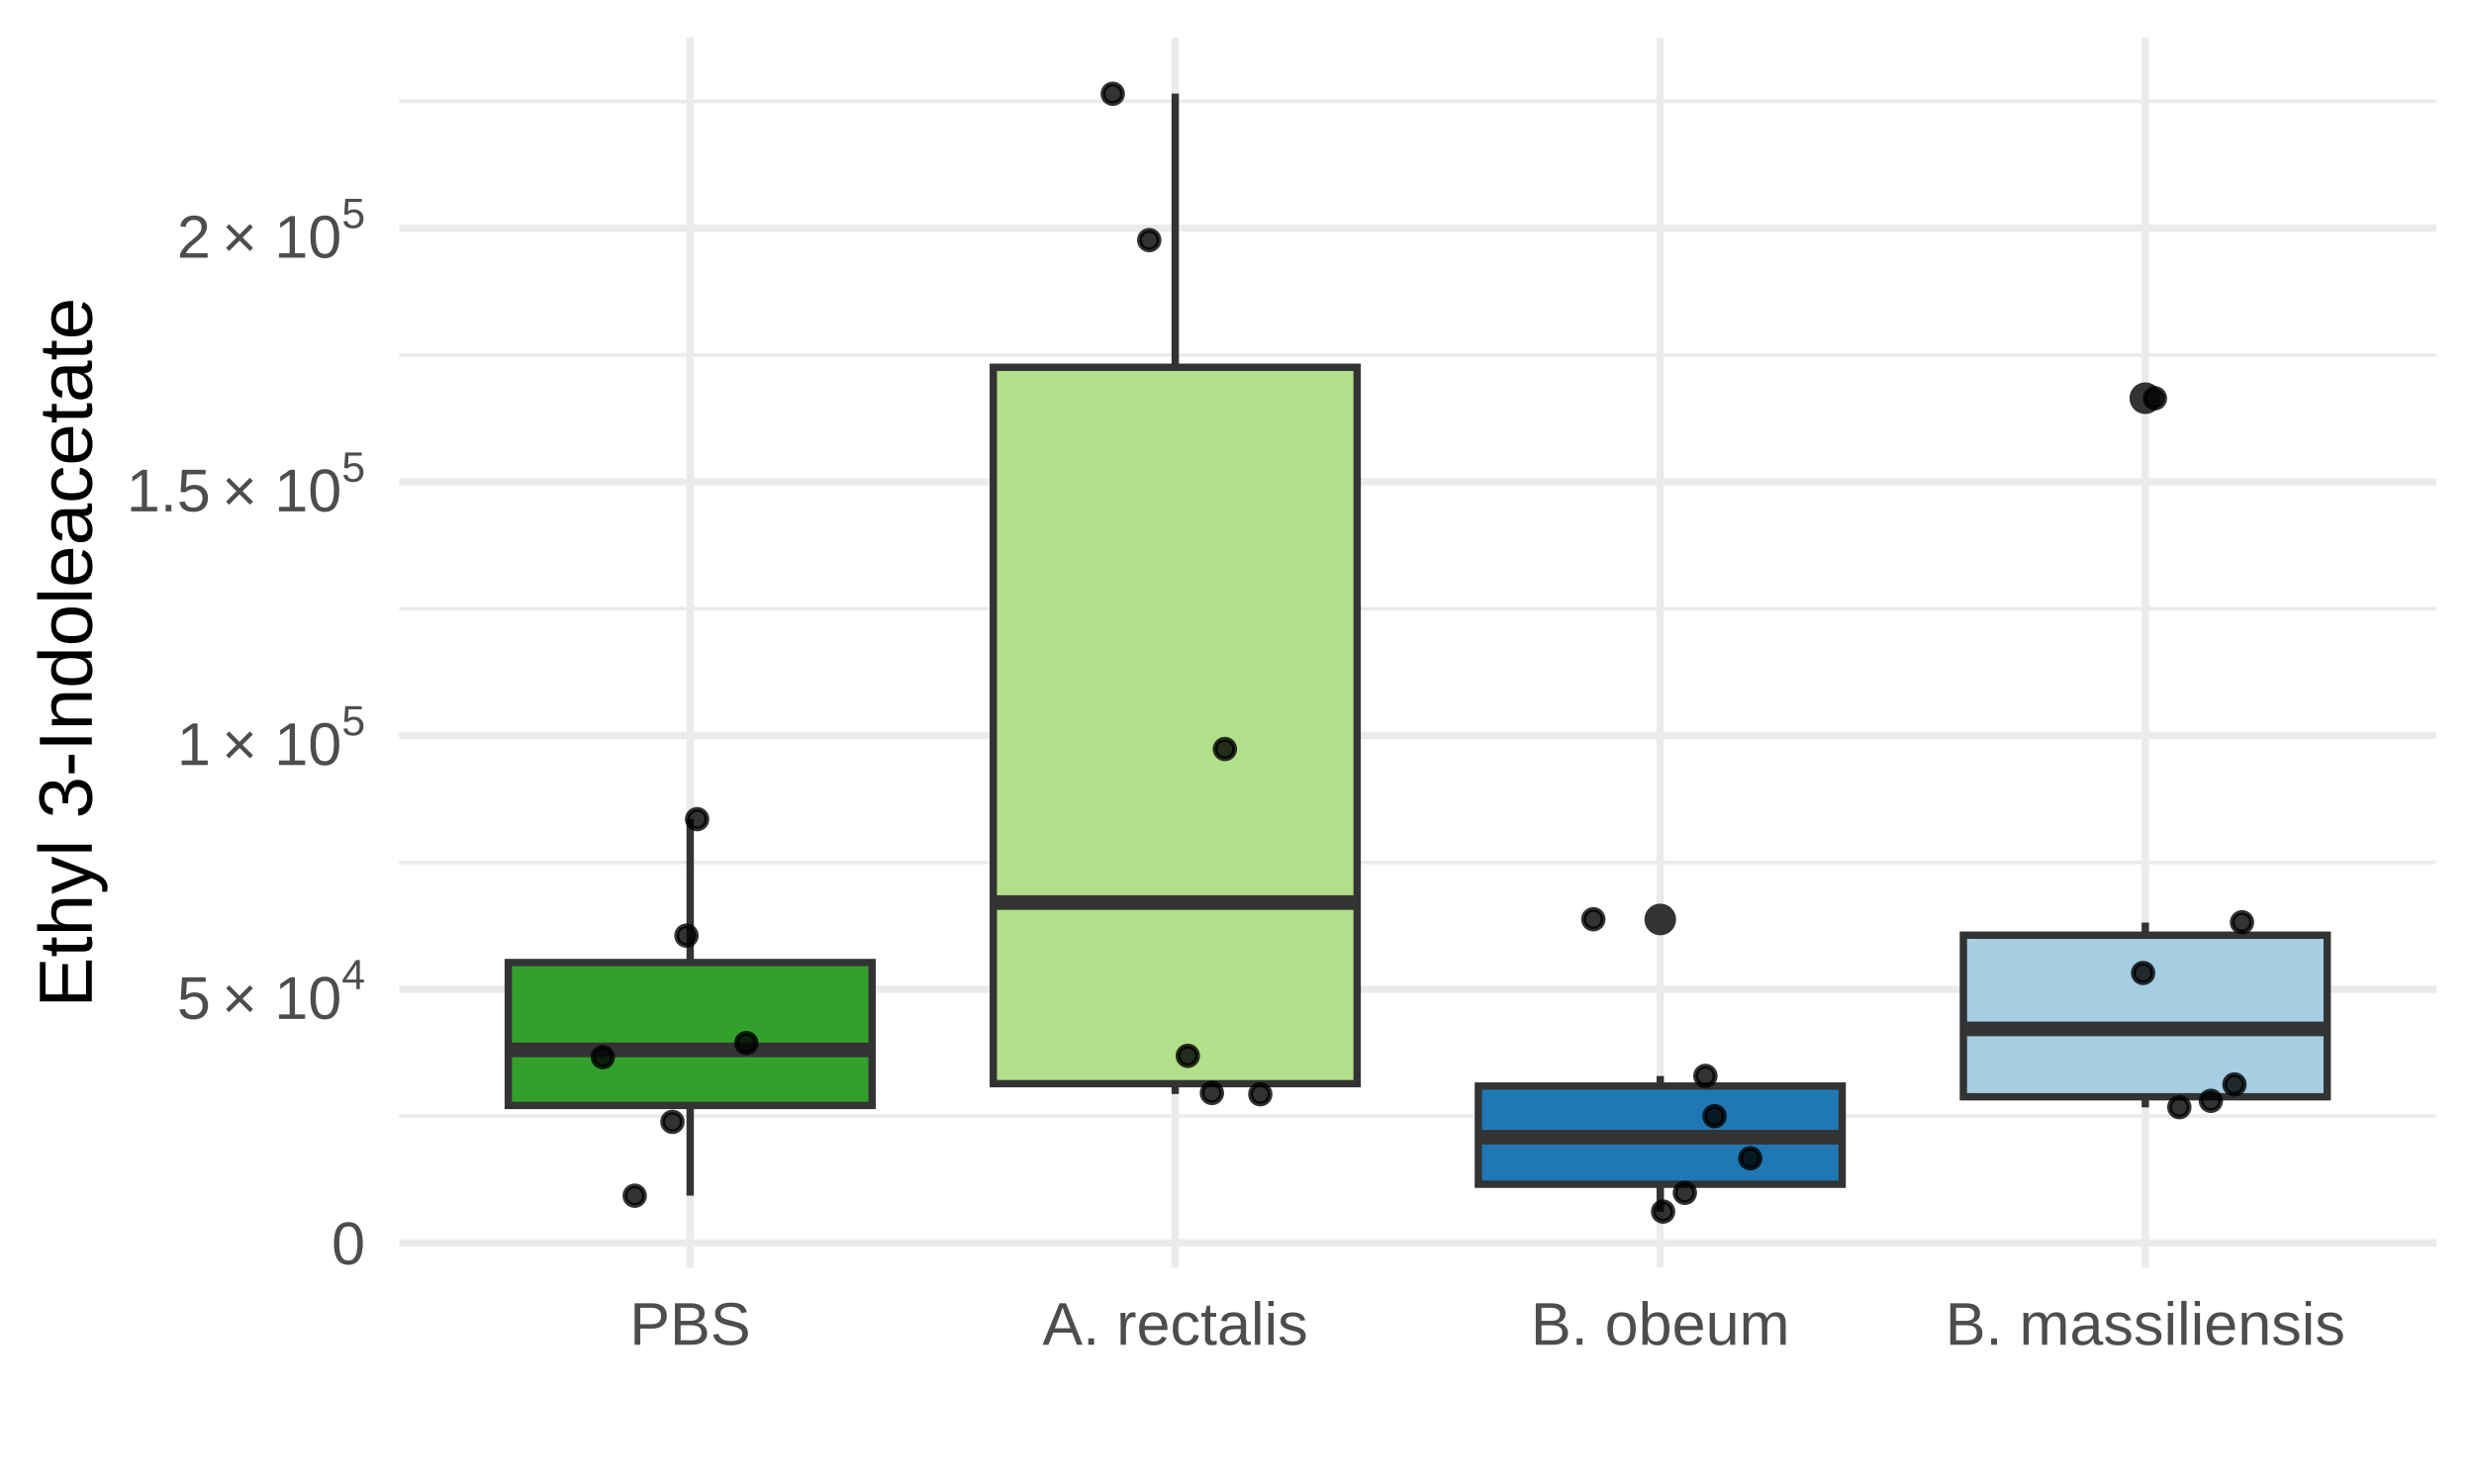
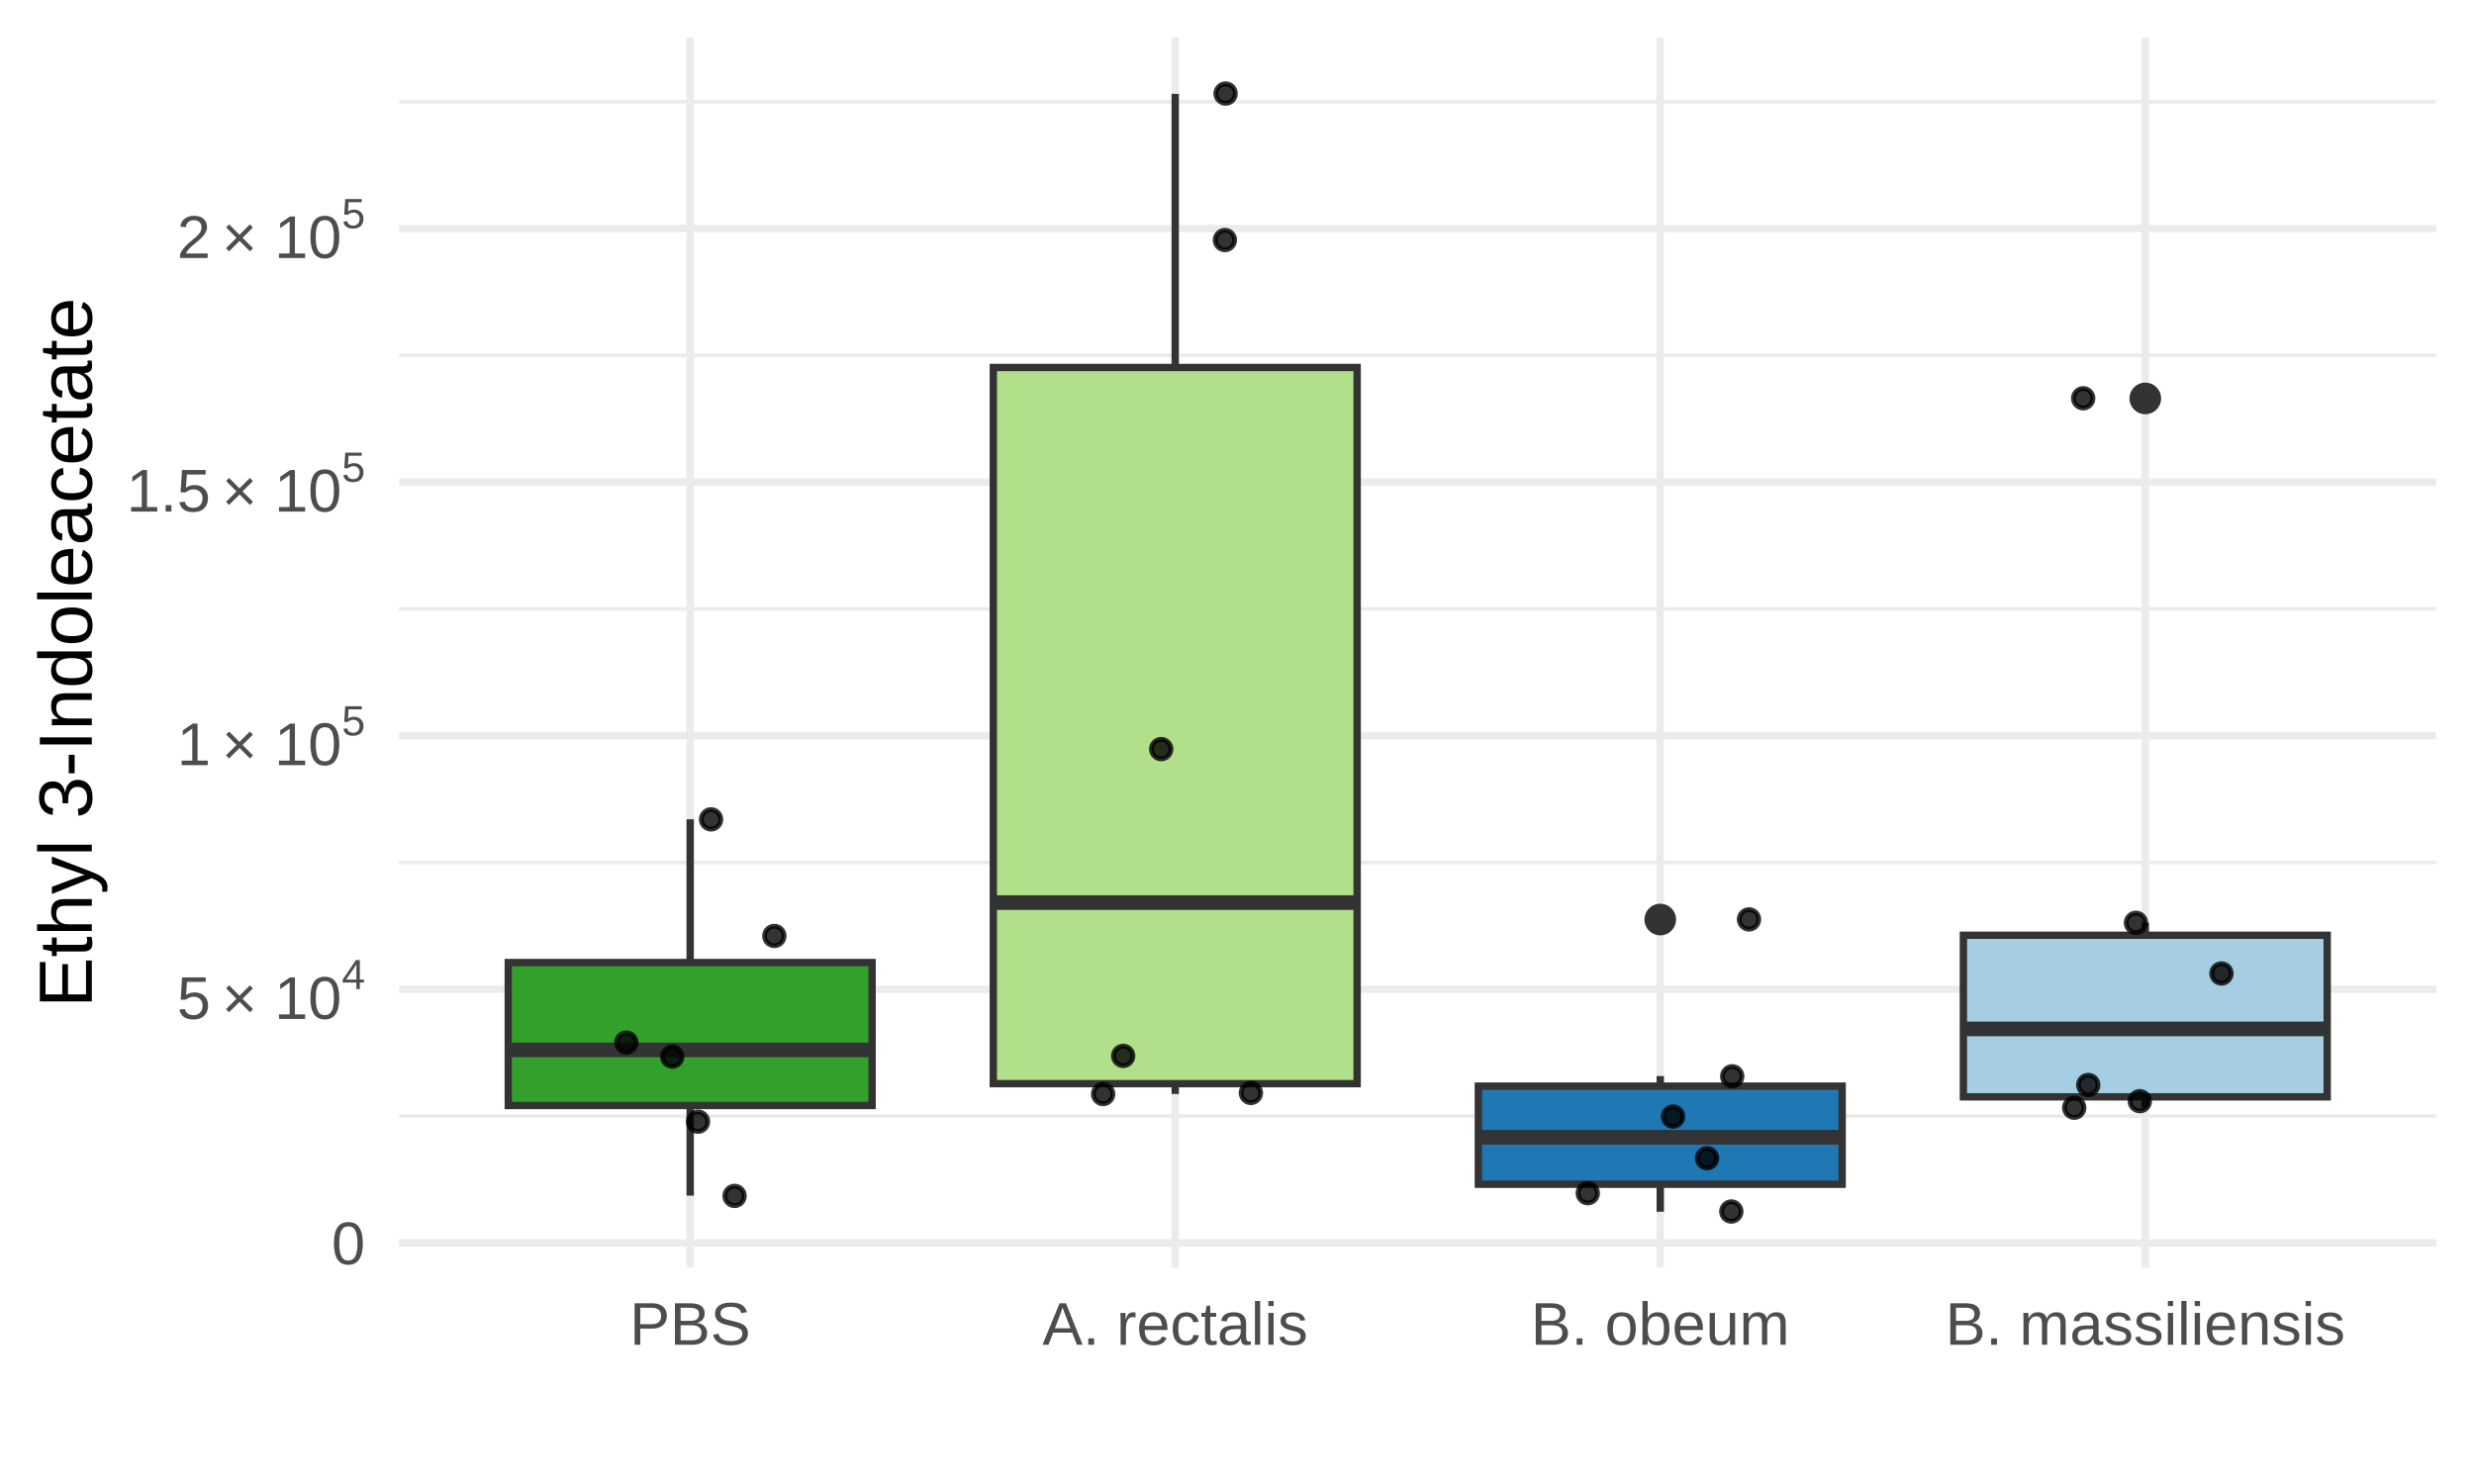
<svg xmlns="http://www.w3.org/2000/svg" class="svglite" width="360.00pt" height="216.00pt" viewBox="0 0 360.00 216.00">
  <defs>
    <style type="text/css">
    .svglite line, .svglite polyline, .svglite polygon, .svglite path, .svglite rect, .svglite circle {
      fill: none;
      stroke: #000000;
      stroke-linecap: round;
      stroke-linejoin: round;
      stroke-miterlimit: 10.00;
    }
    .svglite text {
      white-space: pre;
    }
  </style>
  </defs>
  <rect width="100%" height="100%" style="stroke: none; fill: none;" />
  <defs>
    <clipPath id="cpMC4wMHwzNjAuMDB8MC4wMHwyMTYuMDA=">
      <rect x="0.00" y="0.00" width="360.00" height="216.00" />
    </clipPath>
  </defs>
  <g clip-path="url(#cpMC4wMHwzNjAuMDB8MC4wMHwyMTYuMDA=)">
</g>
  <defs>
    <clipPath id="cpNTguMDh8MzU0LjUyfDUuNDh8MTg0LjUw">
      <rect x="58.08" y="5.48" width="296.44" height="179.02" />
    </clipPath>
  </defs>
  <g clip-path="url(#cpNTguMDh8MzU0LjUyfDUuNDh8MTg0LjUw)">
    <polyline points="58.08,162.45 354.52,162.45 " style="stroke-width: 0.53; stroke: #EBEBEB; stroke-linecap: butt;" />
-     <polyline points="58.08,125.53 354.52,125.53 " style="stroke-width: 0.53; stroke: #EBEBEB; stroke-linecap: butt;" />
-     <polyline points="58.08,88.60 354.52,88.60 " style="stroke-width: 0.53; stroke: #EBEBEB; stroke-linecap: butt;" />
-     <polyline points="58.08,51.68 354.52,51.68 " style="stroke-width: 0.53; stroke: #EBEBEB; stroke-linecap: butt;" />
-     <polyline points="58.08,14.76 354.52,14.76 " style="stroke-width: 0.53; stroke: #EBEBEB; stroke-linecap: butt;" />
+     <polyline points="58.08,125.54 354.52,125.54 " style="stroke-width: 0.53; stroke: #EBEBEB; stroke-linecap: butt;" />
+     <polyline points="58.08,88.63 354.52,88.63 " style="stroke-width: 0.53; stroke: #EBEBEB; stroke-linecap: butt;" />
+     <polyline points="58.08,51.72 354.52,51.72 " style="stroke-width: 0.53; stroke: #EBEBEB; stroke-linecap: butt;" />
+     <polyline points="58.08,14.80 354.52,14.80 " style="stroke-width: 0.53; stroke: #EBEBEB; stroke-linecap: butt;" />
    <polyline points="58.08,180.91 354.52,180.91 " style="stroke-width: 1.07; stroke: #EBEBEB; stroke-linecap: butt;" />
    <polyline points="58.08,143.99 354.52,143.99 " style="stroke-width: 1.07; stroke: #EBEBEB; stroke-linecap: butt;" />
-     <polyline points="58.08,107.06 354.52,107.06 " style="stroke-width: 1.07; stroke: #EBEBEB; stroke-linecap: butt;" />
-     <polyline points="58.08,70.14 354.52,70.14 " style="stroke-width: 1.07; stroke: #EBEBEB; stroke-linecap: butt;" />
-     <polyline points="58.08,33.22 354.52,33.22 " style="stroke-width: 1.07; stroke: #EBEBEB; stroke-linecap: butt;" />
+     <polyline points="58.08,107.08 354.52,107.08 " style="stroke-width: 1.07; stroke: #EBEBEB; stroke-linecap: butt;" />
+     <polyline points="58.08,70.17 354.52,70.17 " style="stroke-width: 1.07; stroke: #EBEBEB; stroke-linecap: butt;" />
+     <polyline points="58.08,33.26 354.52,33.26 " style="stroke-width: 1.07; stroke: #EBEBEB; stroke-linecap: butt;" />
    <polyline points="100.43,184.50 100.43,5.48 " style="stroke-width: 1.07; stroke: #EBEBEB; stroke-linecap: butt;" />
    <polyline points="171.01,184.50 171.01,5.48 " style="stroke-width: 1.07; stroke: #EBEBEB; stroke-linecap: butt;" />
    <polyline points="241.59,184.50 241.59,5.48 " style="stroke-width: 1.07; stroke: #EBEBEB; stroke-linecap: butt;" />
    <polyline points="312.17,184.50 312.17,5.48 " style="stroke-width: 1.07; stroke: #EBEBEB; stroke-linecap: butt;" />
-     <line x1="100.43" y1="140.10" x2="100.43" y2="119.24" style="stroke-width: 1.07; stroke: #333333; stroke-linecap: butt;" />
-     <line x1="100.43" y1="160.90" x2="100.43" y2="174.03" style="stroke-width: 1.07; stroke: #333333; stroke-linecap: butt;" />
-     <polygon points="73.96,140.10 73.96,160.90 126.90,160.90 126.90,140.10 73.96,140.10 " style="stroke-width: 1.07; stroke: #333333; stroke-linecap: butt; stroke-linejoin: miter; fill: #33A02C;" />
+     <line x1="100.43" y1="140.10" x2="100.43" y2="119.25" style="stroke-width: 1.07; stroke: #333333; stroke-linecap: butt;" />
+     <line x1="100.43" y1="160.91" x2="100.43" y2="174.03" style="stroke-width: 1.07; stroke: #333333; stroke-linecap: butt;" />
+     <polygon points="73.96,140.10 73.96,160.91 126.90,160.91 126.90,140.10 73.96,140.10 " style="stroke-width: 1.07; stroke: #333333; stroke-linecap: butt; stroke-linejoin: miter; fill: #33A02C;" />
    <line x1="73.96" y1="152.81" x2="126.90" y2="152.81" style="stroke-width: 2.13; stroke: #333333; stroke-linecap: butt; stroke-linejoin: miter;" />
-     <line x1="171.01" y1="53.46" x2="171.01" y2="13.62" style="stroke-width: 1.07; stroke: #333333; stroke-linecap: butt;" />
+     <line x1="171.01" y1="53.49" x2="171.01" y2="13.66" style="stroke-width: 1.07; stroke: #333333; stroke-linecap: butt;" />
    <line x1="171.01" y1="157.73" x2="171.01" y2="159.24" style="stroke-width: 1.07; stroke: #333333; stroke-linecap: butt;" />
-     <polygon points="144.54,53.46 144.54,157.73 197.48,157.73 197.48,53.46 144.54,53.46 " style="stroke-width: 1.07; stroke: #333333; stroke-linecap: butt; stroke-linejoin: miter; fill: #B2DF8A;" />
-     <line x1="144.54" y1="131.37" x2="197.48" y2="131.37" style="stroke-width: 2.13; stroke: #333333; stroke-linecap: butt; stroke-linejoin: miter;" />
-     <circle cx="241.59" cy="133.83" r="1.95" style="stroke-width: 0.71; stroke: #333333; fill: #333333;" />
-     <line x1="241.59" y1="158.08" x2="241.59" y2="156.61" style="stroke-width: 1.07; stroke: #333333; stroke-linecap: butt;" />
+     <polygon points="144.54,53.49 144.54,157.73 197.48,157.73 197.48,53.49 144.54,53.49 " style="stroke-width: 1.07; stroke: #333333; stroke-linecap: butt; stroke-linejoin: miter; fill: #B2DF8A;" />
+     <line x1="144.54" y1="131.38" x2="197.48" y2="131.38" style="stroke-width: 2.13; stroke: #333333; stroke-linecap: butt; stroke-linejoin: miter;" />
+     <circle cx="241.59" cy="133.84" r="1.95" style="stroke-width: 0.71; stroke: #333333; fill: #333333;" />
+     <line x1="241.59" y1="158.09" x2="241.59" y2="156.62" style="stroke-width: 1.07; stroke: #333333; stroke-linecap: butt;" />
    <line x1="241.59" y1="172.37" x2="241.59" y2="176.37" style="stroke-width: 1.07; stroke: #333333; stroke-linecap: butt;" />
-     <polygon points="215.12,158.08 215.12,172.37 268.06,172.37 268.06,158.08 215.12,158.08 " style="stroke-width: 1.07; stroke: #333333; stroke-linecap: butt; stroke-linejoin: miter; fill: #1F78B4;" />
-     <line x1="215.12" y1="165.52" x2="268.06" y2="165.52" style="stroke-width: 2.13; stroke: #333333; stroke-linecap: butt; stroke-linejoin: miter;" />
-     <circle cx="312.17" cy="57.96" r="1.95" style="stroke-width: 0.71; stroke: #333333; fill: #333333;" />
-     <line x1="312.17" y1="136.12" x2="312.17" y2="134.28" style="stroke-width: 1.07; stroke: #333333; stroke-linecap: butt;" />
-     <line x1="312.17" y1="159.64" x2="312.17" y2="161.18" style="stroke-width: 1.07; stroke: #333333; stroke-linecap: butt;" />
-     <polygon points="285.70,136.12 285.70,159.64 338.64,159.64 338.64,136.12 285.70,136.12 " style="stroke-width: 1.07; stroke: #333333; stroke-linecap: butt; stroke-linejoin: miter; fill: #A6CEE3;" />
+     <polygon points="215.12,158.09 215.12,172.37 268.06,172.37 268.06,158.09 215.12,158.09 " style="stroke-width: 1.07; stroke: #333333; stroke-linecap: butt; stroke-linejoin: miter; fill: #1F78B4;" />
+     <line x1="215.12" y1="165.53" x2="268.06" y2="165.53" style="stroke-width: 2.13; stroke: #333333; stroke-linecap: butt; stroke-linejoin: miter;" />
+     <circle cx="312.17" cy="57.99" r="1.95" style="stroke-width: 0.71; stroke: #333333; fill: #333333;" />
+     <line x1="312.17" y1="136.13" x2="312.17" y2="134.29" style="stroke-width: 1.07; stroke: #333333; stroke-linecap: butt;" />
+     <line x1="312.17" y1="159.65" x2="312.17" y2="161.18" style="stroke-width: 1.07; stroke: #333333; stroke-linecap: butt;" />
+     <polygon points="285.70,136.13 285.70,159.65 338.64,159.65 338.64,136.13 285.70,136.13 " style="stroke-width: 1.07; stroke: #333333; stroke-linecap: butt; stroke-linejoin: miter; fill: #A6CEE3;" />
    <line x1="285.70" y1="149.76" x2="338.64" y2="149.76" style="stroke-width: 2.13; stroke: #333333; stroke-linecap: butt; stroke-linejoin: miter;" />
-     <circle cx="242.00" cy="176.35" r="1.42" style="stroke-width: 0.71; stroke: #000000; stroke-opacity: 0.80; fill: #000000; fill-opacity: 0.80;" />
-     <circle cx="249.49" cy="162.46" r="1.42" style="stroke-width: 0.71; stroke: #000000; stroke-opacity: 0.80; fill: #000000; fill-opacity: 0.80;" />
-     <circle cx="325.14" cy="157.85" r="1.42" style="stroke-width: 0.71; stroke: #000000; stroke-opacity: 0.80; fill: #000000; fill-opacity: 0.80;" />
-     <circle cx="167.23" cy="34.95" r="1.42" style="stroke-width: 0.71; stroke: #000000; stroke-opacity: 0.80; fill: #000000; fill-opacity: 0.80;" />
-     <circle cx="178.24" cy="109.02" r="1.42" style="stroke-width: 0.71; stroke: #000000; stroke-opacity: 0.80; fill: #000000; fill-opacity: 0.80;" />
-     <circle cx="97.85" cy="163.29" r="1.42" style="stroke-width: 0.71; stroke: #000000; stroke-opacity: 0.80; fill: #000000; fill-opacity: 0.80;" />
-     <circle cx="92.36" cy="174.04" r="1.42" style="stroke-width: 0.71; stroke: #000000; stroke-opacity: 0.80; fill: #000000; fill-opacity: 0.80;" />
-     <circle cx="321.71" cy="160.23" r="1.42" style="stroke-width: 0.71; stroke: #000000; stroke-opacity: 0.80; fill: #000000; fill-opacity: 0.80;" />
-     <circle cx="245.17" cy="173.62" r="1.42" style="stroke-width: 0.71; stroke: #000000; stroke-opacity: 0.80; fill: #000000; fill-opacity: 0.80;" />
-     <circle cx="231.85" cy="133.80" r="1.42" style="stroke-width: 0.71; stroke: #000000; stroke-opacity: 0.80; fill: #000000; fill-opacity: 0.80;" />
-     <circle cx="313.57" cy="57.97" r="1.42" style="stroke-width: 0.71; stroke: #000000; stroke-opacity: 0.80; fill: #000000; fill-opacity: 0.80;" />
-     <circle cx="183.39" cy="159.27" r="1.42" style="stroke-width: 0.71; stroke: #000000; stroke-opacity: 0.80; fill: #000000; fill-opacity: 0.80;" />
-     <circle cx="161.92" cy="13.65" r="1.42" style="stroke-width: 0.71; stroke: #000000; stroke-opacity: 0.80; fill: #000000; fill-opacity: 0.80;" />
-     <circle cx="101.44" cy="119.23" r="1.42" style="stroke-width: 0.71; stroke: #000000; stroke-opacity: 0.80; fill: #000000; fill-opacity: 0.80;" />
-     <circle cx="87.72" cy="153.87" r="1.42" style="stroke-width: 0.71; stroke: #000000; stroke-opacity: 0.80; fill: #000000; fill-opacity: 0.80;" />
-     <circle cx="326.24" cy="134.24" r="1.42" style="stroke-width: 0.71; stroke: #000000; stroke-opacity: 0.80; fill: #000000; fill-opacity: 0.80;" />
-     <circle cx="254.69" cy="168.59" r="1.42" style="stroke-width: 0.71; stroke: #000000; stroke-opacity: 0.80; fill: #000000; fill-opacity: 0.80;" />
-     <circle cx="248.16" cy="156.60" r="1.42" style="stroke-width: 0.71; stroke: #000000; stroke-opacity: 0.80; fill: #000000; fill-opacity: 0.80;" />
-     <circle cx="311.85" cy="141.62" r="1.42" style="stroke-width: 0.71; stroke: #000000; stroke-opacity: 0.80; fill: #000000; fill-opacity: 0.80;" />
-     <circle cx="176.35" cy="159.09" r="1.42" style="stroke-width: 0.71; stroke: #000000; stroke-opacity: 0.80; fill: #000000; fill-opacity: 0.80;" />
-     <circle cx="172.84" cy="153.68" r="1.42" style="stroke-width: 0.71; stroke: #000000; stroke-opacity: 0.80; fill: #000000; fill-opacity: 0.80;" />
-     <circle cx="99.89" cy="136.18" r="1.42" style="stroke-width: 0.71; stroke: #000000; stroke-opacity: 0.80; fill: #000000; fill-opacity: 0.80;" />
-     <circle cx="108.60" cy="151.82" r="1.42" style="stroke-width: 0.71; stroke: #000000; stroke-opacity: 0.80; fill: #000000; fill-opacity: 0.80;" />
-     <circle cx="317.12" cy="161.15" r="1.42" style="stroke-width: 0.71; stroke: #000000; stroke-opacity: 0.80; fill: #000000; fill-opacity: 0.80;" />
+     <circle cx="251.93" cy="176.34" r="1.42" style="stroke-width: 0.71; stroke: #000000; stroke-opacity: 0.80; fill: #000000; fill-opacity: 0.80;" />
+     <circle cx="243.45" cy="162.52" r="1.42" style="stroke-width: 0.71; stroke: #000000; stroke-opacity: 0.80; fill: #000000; fill-opacity: 0.80;" />
+     <circle cx="303.87" cy="157.92" r="1.42" style="stroke-width: 0.71; stroke: #000000; stroke-opacity: 0.80; fill: #000000; fill-opacity: 0.80;" />
+     <circle cx="178.24" cy="34.94" r="1.42" style="stroke-width: 0.71; stroke: #000000; stroke-opacity: 0.80; fill: #000000; fill-opacity: 0.80;" />
+     <circle cx="168.97" cy="109.03" r="1.42" style="stroke-width: 0.71; stroke: #000000; stroke-opacity: 0.80; fill: #000000; fill-opacity: 0.80;" />
+     <circle cx="101.57" cy="163.26" r="1.42" style="stroke-width: 0.71; stroke: #000000; stroke-opacity: 0.80; fill: #000000; fill-opacity: 0.80;" />
+     <circle cx="106.89" cy="174.07" r="1.42" style="stroke-width: 0.71; stroke: #000000; stroke-opacity: 0.80; fill: #000000; fill-opacity: 0.80;" />
+     <circle cx="311.37" cy="160.28" r="1.42" style="stroke-width: 0.71; stroke: #000000; stroke-opacity: 0.80; fill: #000000; fill-opacity: 0.80;" />
+     <circle cx="231.04" cy="173.67" r="1.42" style="stroke-width: 0.71; stroke: #000000; stroke-opacity: 0.80; fill: #000000; fill-opacity: 0.80;" />
+     <circle cx="254.50" cy="133.82" r="1.42" style="stroke-width: 0.71; stroke: #000000; stroke-opacity: 0.80; fill: #000000; fill-opacity: 0.80;" />
+     <circle cx="303.13" cy="57.97" r="1.42" style="stroke-width: 0.71; stroke: #000000; stroke-opacity: 0.80; fill: #000000; fill-opacity: 0.80;" />
+     <circle cx="160.52" cy="159.24" r="1.42" style="stroke-width: 0.71; stroke: #000000; stroke-opacity: 0.80; fill: #000000; fill-opacity: 0.80;" />
+     <circle cx="178.34" cy="13.62" r="1.42" style="stroke-width: 0.71; stroke: #000000; stroke-opacity: 0.80; fill: #000000; fill-opacity: 0.80;" />
+     <circle cx="103.47" cy="119.26" r="1.42" style="stroke-width: 0.71; stroke: #000000; stroke-opacity: 0.80; fill: #000000; fill-opacity: 0.80;" />
+     <circle cx="97.82" cy="153.79" r="1.42" style="stroke-width: 0.71; stroke: #000000; stroke-opacity: 0.80; fill: #000000; fill-opacity: 0.80;" />
+     <circle cx="310.81" cy="134.32" r="1.42" style="stroke-width: 0.71; stroke: #000000; stroke-opacity: 0.80; fill: #000000; fill-opacity: 0.80;" />
+     <circle cx="248.40" cy="168.58" r="1.42" style="stroke-width: 0.71; stroke: #000000; stroke-opacity: 0.80; fill: #000000; fill-opacity: 0.80;" />
+     <circle cx="252.06" cy="156.66" r="1.42" style="stroke-width: 0.71; stroke: #000000; stroke-opacity: 0.80; fill: #000000; fill-opacity: 0.80;" />
+     <circle cx="323.25" cy="141.69" r="1.42" style="stroke-width: 0.71; stroke: #000000; stroke-opacity: 0.80; fill: #000000; fill-opacity: 0.80;" />
+     <circle cx="182.02" cy="159.08" r="1.42" style="stroke-width: 0.71; stroke: #000000; stroke-opacity: 0.80; fill: #000000; fill-opacity: 0.80;" />
+     <circle cx="163.44" cy="153.69" r="1.42" style="stroke-width: 0.71; stroke: #000000; stroke-opacity: 0.80; fill: #000000; fill-opacity: 0.80;" />
+     <circle cx="112.68" cy="136.23" r="1.42" style="stroke-width: 0.71; stroke: #000000; stroke-opacity: 0.80; fill: #000000; fill-opacity: 0.80;" />
+     <circle cx="91.14" cy="151.76" r="1.42" style="stroke-width: 0.71; stroke: #000000; stroke-opacity: 0.80; fill: #000000; fill-opacity: 0.80;" />
+     <circle cx="301.83" cy="161.23" r="1.42" style="stroke-width: 0.71; stroke: #000000; stroke-opacity: 0.80; fill: #000000; fill-opacity: 0.80;" />
  </g>
  <g clip-path="url(#cpMC4wMHwzNjAuMDB8MC4wMHwyMTYuMDA=)">
    <text x="48.25" y="184.02" style="font-size: 8.80px;fill: #4D4D4D; font-family: &quot;Arial&quot;;" textLength="4.90px" lengthAdjust="spacingAndGlyphs">0</text>
-     <text x="25.76" y="148.30" style="font-size: 8.80px;fill: #4D4D4D; font-family: &quot;Arial&quot;;" textLength="4.90px" lengthAdjust="spacingAndGlyphs">5</text>
-     <text x="32.28" y="148.30" style="font-size: 8.80px;fill: #4D4D4D; font-family: &quot;Arial&quot;;" textLength="6.02px" lengthAdjust="spacingAndGlyphs">×</text>
-     <text x="39.93" y="148.30" style="font-size: 8.80px;fill: #4D4D4D; font-family: &quot;Arial&quot;;" textLength="9.79px" lengthAdjust="spacingAndGlyphs">10</text>
+     <text x="25.76" y="148.31" style="font-size: 8.80px;fill: #4D4D4D; font-family: &quot;Arial&quot;;" textLength="4.90px" lengthAdjust="spacingAndGlyphs">5</text>
+     <text x="32.28" y="148.31" style="font-size: 8.80px;fill: #4D4D4D; font-family: &quot;Arial&quot;;" textLength="6.02px" lengthAdjust="spacingAndGlyphs">×</text>
+     <text x="39.93" y="148.31" style="font-size: 8.80px;fill: #4D4D4D; font-family: &quot;Arial&quot;;" textLength="9.79px" lengthAdjust="spacingAndGlyphs">10</text>
    <text x="49.72" y="143.97" style="font-size: 6.16px;fill: #4D4D4D; font-family: &quot;Arial&quot;;" textLength="3.43px" lengthAdjust="spacingAndGlyphs">4</text>
-     <text x="25.76" y="111.35" style="font-size: 8.80px;fill: #4D4D4D; font-family: &quot;Arial&quot;;" textLength="4.90px" lengthAdjust="spacingAndGlyphs">1</text>
-     <text x="32.28" y="111.35" style="font-size: 8.80px;fill: #4D4D4D; font-family: &quot;Arial&quot;;" textLength="6.02px" lengthAdjust="spacingAndGlyphs">×</text>
-     <text x="39.93" y="111.35" style="font-size: 8.80px;fill: #4D4D4D; font-family: &quot;Arial&quot;;" textLength="9.79px" lengthAdjust="spacingAndGlyphs">10</text>
-     <text x="49.72" y="107.02" style="font-size: 6.16px;fill: #4D4D4D; font-family: &quot;Arial&quot;;" textLength="3.43px" lengthAdjust="spacingAndGlyphs">5</text>
-     <text x="18.41" y="74.43" style="font-size: 8.80px;fill: #4D4D4D; font-family: &quot;Arial&quot;;" textLength="12.24px" lengthAdjust="spacingAndGlyphs">1.5</text>
-     <text x="32.28" y="74.43" style="font-size: 8.80px;fill: #4D4D4D; font-family: &quot;Arial&quot;;" textLength="6.02px" lengthAdjust="spacingAndGlyphs">×</text>
-     <text x="39.93" y="74.43" style="font-size: 8.80px;fill: #4D4D4D; font-family: &quot;Arial&quot;;" textLength="9.79px" lengthAdjust="spacingAndGlyphs">10</text>
-     <text x="49.72" y="70.10" style="font-size: 6.16px;fill: #4D4D4D; font-family: &quot;Arial&quot;;" textLength="3.43px" lengthAdjust="spacingAndGlyphs">5</text>
-     <text x="25.76" y="37.51" style="font-size: 8.80px;fill: #4D4D4D; font-family: &quot;Arial&quot;;" textLength="4.90px" lengthAdjust="spacingAndGlyphs">2</text>
-     <text x="32.28" y="37.51" style="font-size: 8.80px;fill: #4D4D4D; font-family: &quot;Arial&quot;;" textLength="6.02px" lengthAdjust="spacingAndGlyphs">×</text>
-     <text x="39.93" y="37.51" style="font-size: 8.80px;fill: #4D4D4D; font-family: &quot;Arial&quot;;" textLength="9.79px" lengthAdjust="spacingAndGlyphs">10</text>
-     <text x="49.72" y="33.18" style="font-size: 6.16px;fill: #4D4D4D; font-family: &quot;Arial&quot;;" textLength="3.43px" lengthAdjust="spacingAndGlyphs">5</text>
+     <text x="25.76" y="111.37" style="font-size: 8.80px;fill: #4D4D4D; font-family: &quot;Arial&quot;;" textLength="4.90px" lengthAdjust="spacingAndGlyphs">1</text>
+     <text x="32.28" y="111.37" style="font-size: 8.80px;fill: #4D4D4D; font-family: &quot;Arial&quot;;" textLength="6.02px" lengthAdjust="spacingAndGlyphs">×</text>
+     <text x="39.93" y="111.37" style="font-size: 8.80px;fill: #4D4D4D; font-family: &quot;Arial&quot;;" textLength="9.79px" lengthAdjust="spacingAndGlyphs">10</text>
+     <text x="49.72" y="107.03" style="font-size: 6.16px;fill: #4D4D4D; font-family: &quot;Arial&quot;;" textLength="3.43px" lengthAdjust="spacingAndGlyphs">5</text>
+     <text x="18.41" y="74.46" style="font-size: 8.80px;fill: #4D4D4D; font-family: &quot;Arial&quot;;" textLength="12.24px" lengthAdjust="spacingAndGlyphs">1.5</text>
+     <text x="32.28" y="74.46" style="font-size: 8.80px;fill: #4D4D4D; font-family: &quot;Arial&quot;;" textLength="6.02px" lengthAdjust="spacingAndGlyphs">×</text>
+     <text x="39.93" y="74.46" style="font-size: 8.80px;fill: #4D4D4D; font-family: &quot;Arial&quot;;" textLength="9.79px" lengthAdjust="spacingAndGlyphs">10</text>
+     <text x="49.72" y="70.12" style="font-size: 6.16px;fill: #4D4D4D; font-family: &quot;Arial&quot;;" textLength="3.43px" lengthAdjust="spacingAndGlyphs">5</text>
+     <text x="25.76" y="37.55" style="font-size: 8.80px;fill: #4D4D4D; font-family: &quot;Arial&quot;;" textLength="4.90px" lengthAdjust="spacingAndGlyphs">2</text>
+     <text x="32.28" y="37.55" style="font-size: 8.80px;fill: #4D4D4D; font-family: &quot;Arial&quot;;" textLength="6.02px" lengthAdjust="spacingAndGlyphs">×</text>
+     <text x="39.93" y="37.55" style="font-size: 8.80px;fill: #4D4D4D; font-family: &quot;Arial&quot;;" textLength="9.79px" lengthAdjust="spacingAndGlyphs">10</text>
+     <text x="49.72" y="33.21" style="font-size: 6.16px;fill: #4D4D4D; font-family: &quot;Arial&quot;;" textLength="3.43px" lengthAdjust="spacingAndGlyphs">5</text>
    <text x="100.43" y="195.74" text-anchor="middle" style="font-size: 8.80px;fill: #4D4D4D; font-family: &quot;Arial&quot;;" textLength="17.60px" lengthAdjust="spacingAndGlyphs">PBS</text>
    <text x="171.01" y="195.74" text-anchor="middle" style="font-size: 8.80px;fill: #4D4D4D; font-family: &quot;Arial&quot;;" textLength="38.64px" lengthAdjust="spacingAndGlyphs">A. rectalis</text>
    <text x="241.59" y="195.74" text-anchor="middle" style="font-size: 8.80px;fill: #4D4D4D; font-family: &quot;Arial&quot;;" textLength="37.68px" lengthAdjust="spacingAndGlyphs">B. obeum</text>
    <text x="312.17" y="195.74" text-anchor="middle" style="font-size: 8.80px;fill: #4D4D4D; font-family: &quot;Arial&quot;;" textLength="58.18px" lengthAdjust="spacingAndGlyphs">B. massiliensis</text>
    <text transform="translate(13.36,94.99) rotate(-90)" text-anchor="middle" style="font-size: 11.00px; font-family: &quot;Arial&quot;;" textLength="103.38px" lengthAdjust="spacingAndGlyphs">Ethyl 3-Indoleacetate</text>
  </g>
</svg>
